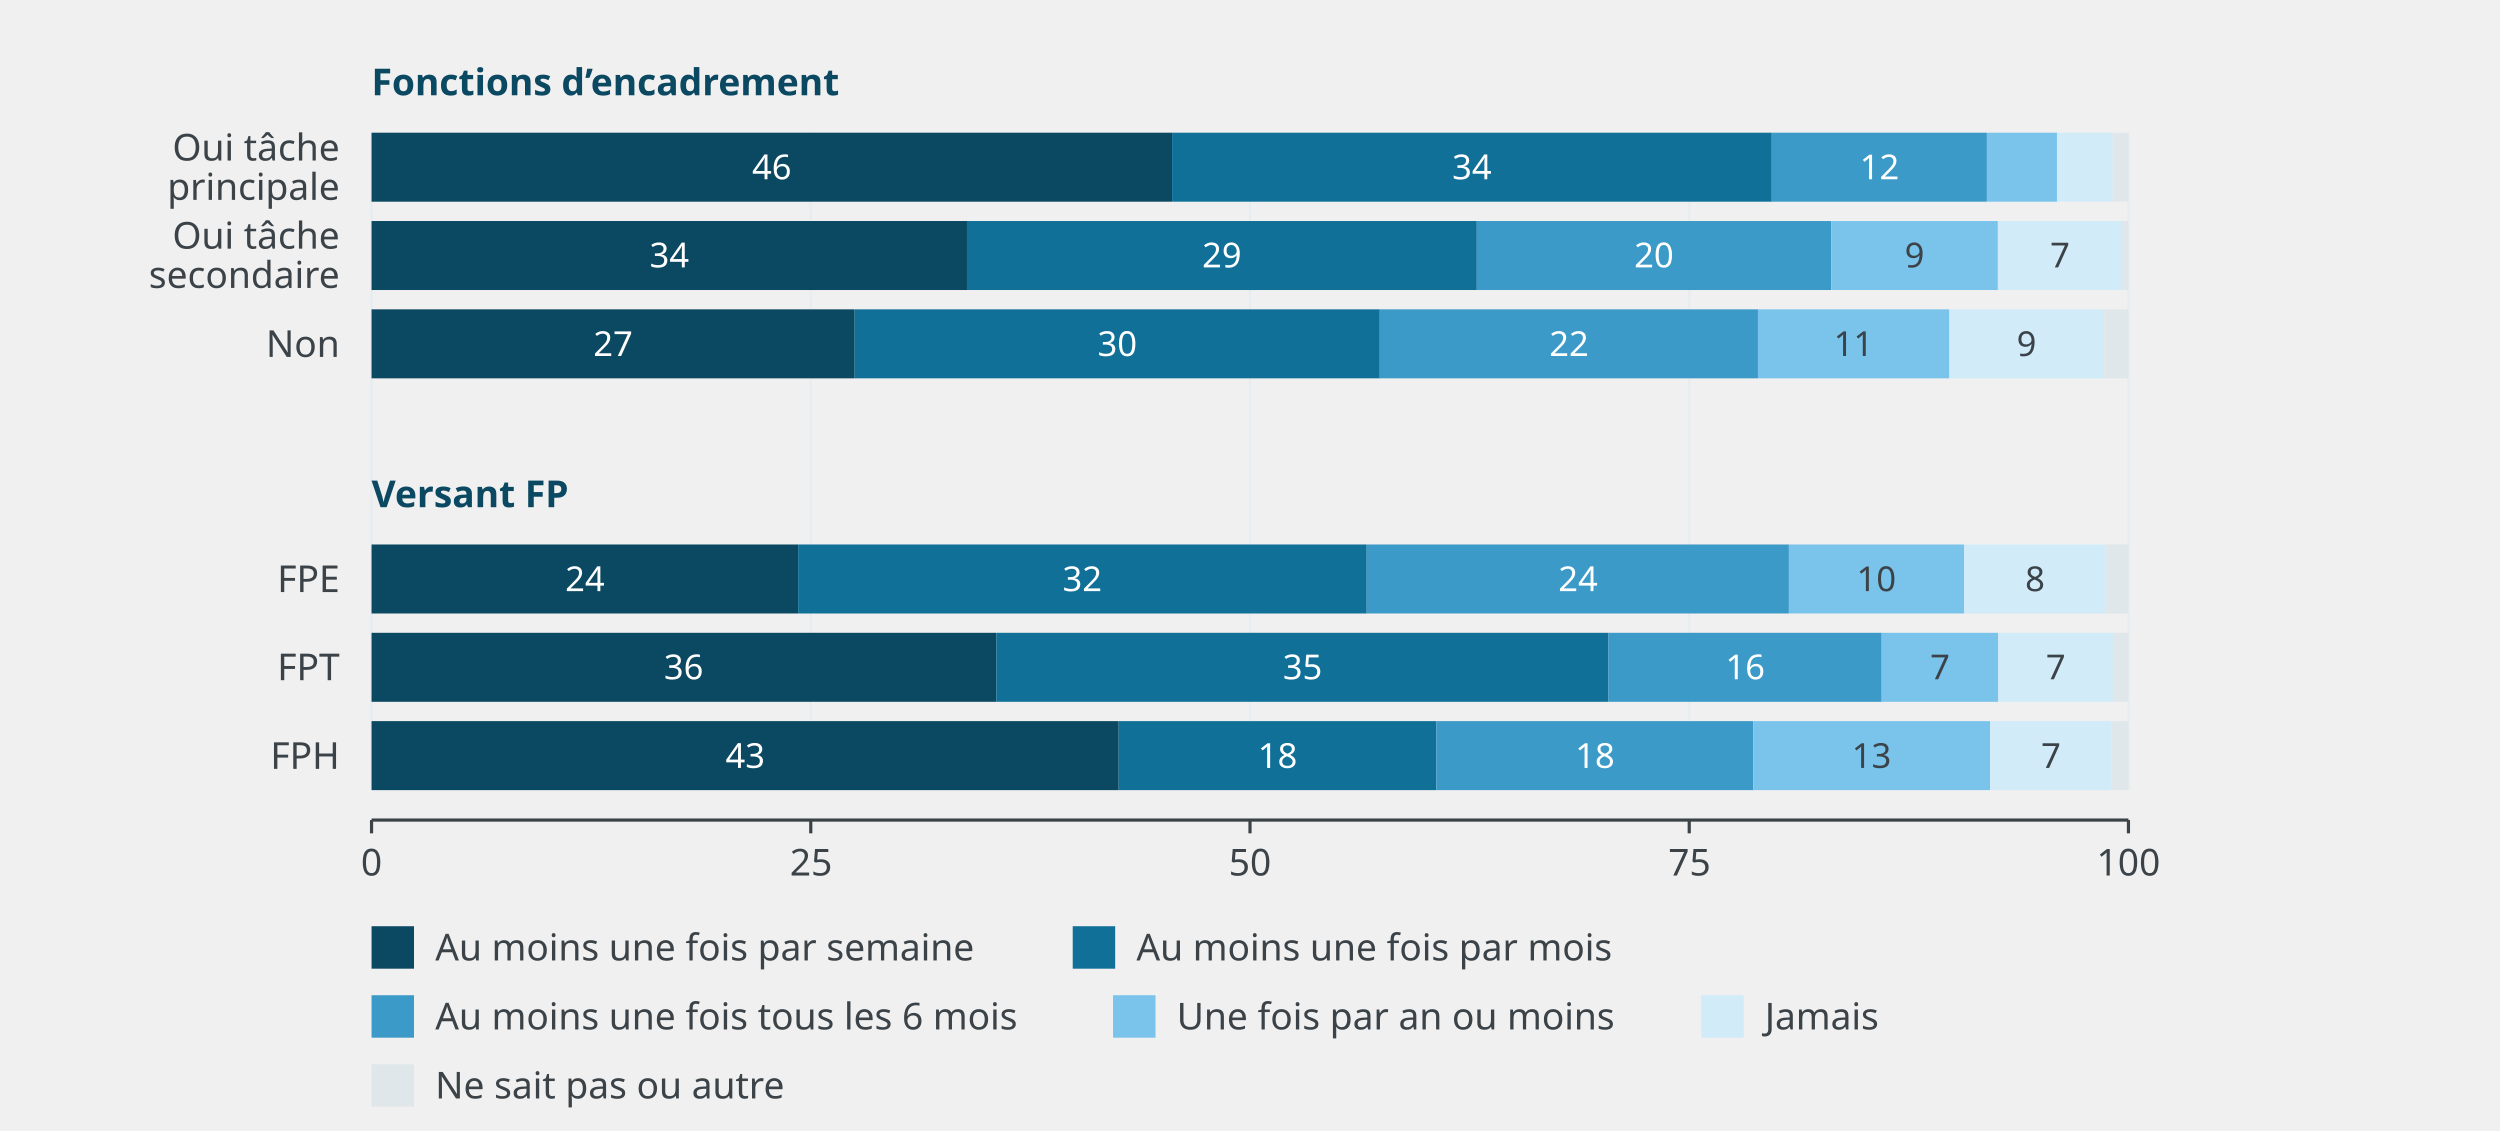
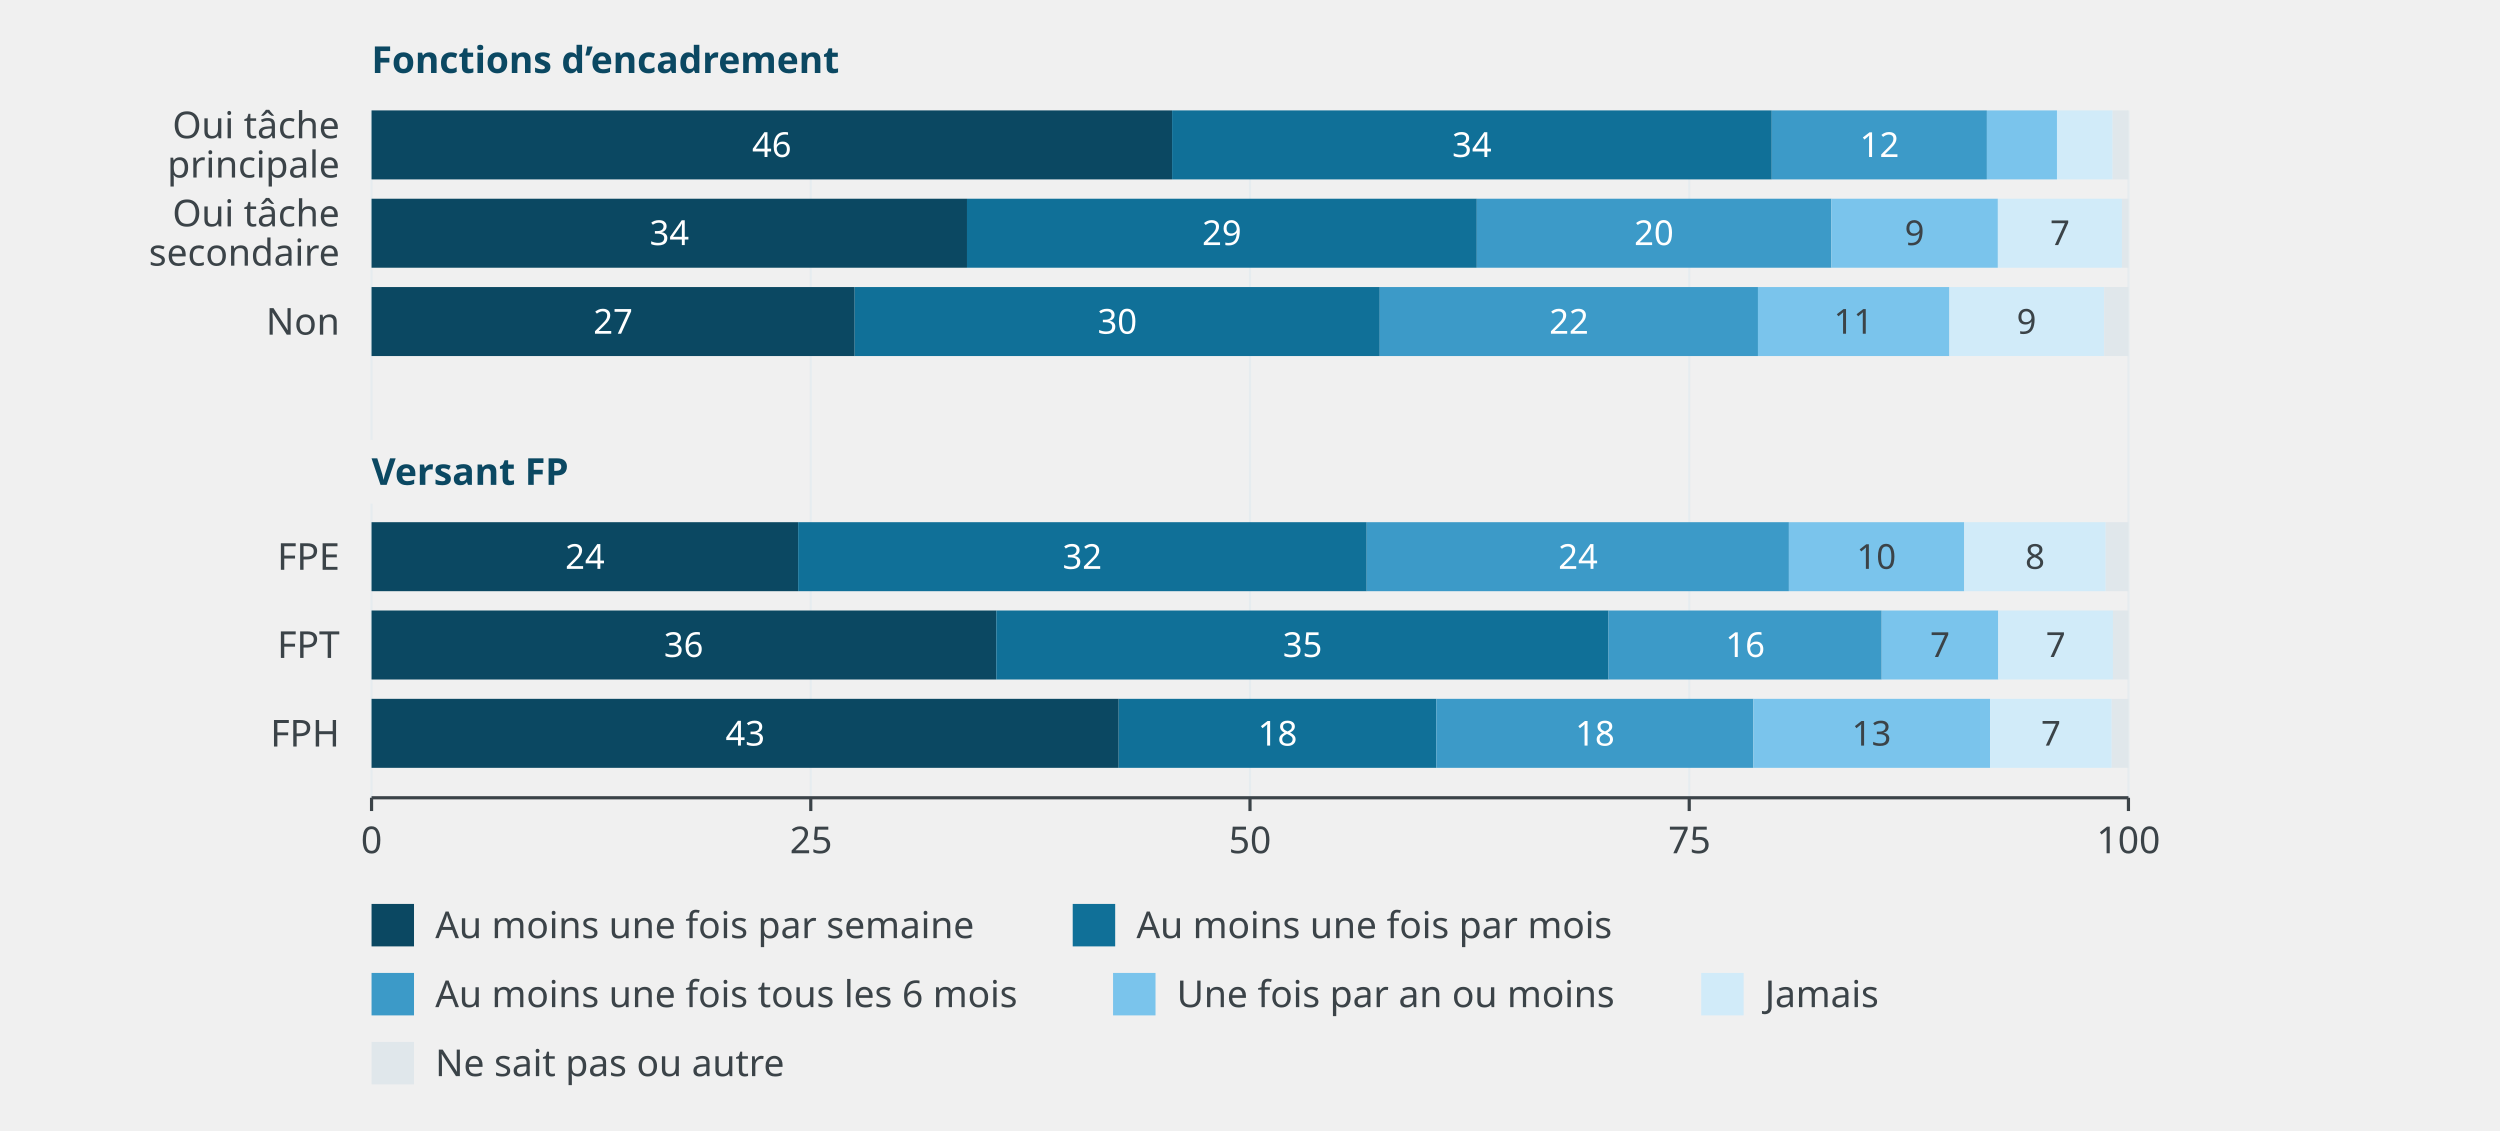
<svg xmlns="http://www.w3.org/2000/svg" width="471pt" height="213pt" viewBox="0 0 471 213" data-axe-x="70.0" data-fin-x="401.0">
-   <line x1="70" x2="70" y1="25.00" y2="148.86" stroke="#E6ECEF" stroke-width="0.4" />
-   <line x1="152.75" x2="152.75" y1="25.00" y2="148.86" stroke="#E6ECEF" stroke-width="0.4" />
-   <line x1="235.5" x2="235.5" y1="25.00" y2="148.86" stroke="#E6ECEF" stroke-width="0.4" />
-   <line x1="318.25" x2="318.25" y1="25.00" y2="148.86" stroke="#E6ECEF" stroke-width="0.4" />
-   <line x1="401" x2="401" y1="25.00" y2="148.86" stroke="#E6ECEF" stroke-width="0.4" />
-   <text x="70.0" y="15.5" dy="0.35em" text-anchor="start" font-family="Poppins-Bold, Poppins" font-weight="700" font-size="7" fill="#0B4862">Fonctions d’encadrement</text>
-   <rect x="70.00" y="25.00" width="150.82" height="13" fill="#0B4862" />
-   <text x="145.4" y="31.5" dy="0.35em" text-anchor="middle" font-family="Poppins-Regular, Poppins" font-size="6.5" fill="#FFFFFF">46</text>
-   <rect x="220.82" y="25.00" width="112.98" height="13" fill="#107098" />
-   <text x="277.3" y="31.5" dy="0.35em" text-anchor="middle" font-family="Poppins-Regular, Poppins" font-size="6.5" fill="#FFFFFF">34</text>
-   <rect x="333.80" y="25.00" width="40.53" height="13" fill="#3C9AC8" />
-   <text x="354.1" y="31.5" dy="0.35em" text-anchor="middle" font-family="Poppins-Regular, Poppins" font-size="6.5" fill="#FFFFFF">12</text>
-   <rect x="374.34" y="25.00" width="13.20" height="13" fill="#7AC4EC" />
-   <rect x="387.53" y="25.00" width="10.50" height="13" fill="#D1EBF9" />
-   <rect x="398.04" y="25.00" width="2.96" height="13" fill="#E0E7EB" />
-   <text x="64.0" y="27.8" dy="0.35em" text-anchor="end" font-family="Poppins-Regular, Poppins" font-size="7" fill="#3B4348">Oui tâche</text>
-   <text x="64.0" y="35.2" dy="0.35em" text-anchor="end" font-family="Poppins-Regular, Poppins" font-size="7" fill="#3B4348">principale</text>
-   <rect x="70.00" y="41.64" width="112.18" height="13" fill="#0B4862" />
-   <text x="126.1" y="48.1" dy="0.35em" text-anchor="middle" font-family="Poppins-Regular, Poppins" font-size="6.5" fill="#FFFFFF">34</text>
-   <rect x="182.18" y="41.64" width="96.05" height="13" fill="#107098" />
-   <text x="230.2" y="48.1" dy="0.35em" text-anchor="middle" font-family="Poppins-Regular, Poppins" font-size="6.5" fill="#FFFFFF">29</text>
-   <rect x="278.23" y="41.64" width="66.80" height="13" fill="#3C9AC8" />
-   <text x="311.6" y="48.1" dy="0.35em" text-anchor="middle" font-family="Poppins-Regular, Poppins" font-size="6.5" fill="#FFFFFF">20</text>
-   <rect x="345.03" y="41.64" width="31.37" height="13" fill="#7AC4EC" />
-   <text x="360.7" y="48.1" dy="0.35em" text-anchor="middle" font-family="Poppins-Regular, Poppins" font-size="6.5" fill="#3B4348">9</text>
-   <rect x="376.40" y="41.64" width="23.38" height="13" fill="#D1EBF9" />
-   <text x="388.1" y="48.1" dy="0.35em" text-anchor="middle" font-family="Poppins-Regular, Poppins" font-size="6.5" fill="#3B4348">7</text>
-   <rect x="399.78" y="41.64" width="1.22" height="13" fill="#E0E7EB" />
-   <text x="64.0" y="44.4" dy="0.35em" text-anchor="end" font-family="Poppins-Regular, Poppins" font-size="7" fill="#3B4348">Oui tâche</text>
-   <text x="64.0" y="51.8" dy="0.35em" text-anchor="end" font-family="Poppins-Regular, Poppins" font-size="7" fill="#3B4348">secondaire</text>
-   <rect x="70.00" y="58.28" width="91.02" height="13" fill="#0B4862" />
-   <text x="115.5" y="64.8" dy="0.35em" text-anchor="middle" font-family="Poppins-Regular, Poppins" font-size="6.5" fill="#FFFFFF">27</text>
-   <rect x="161.02" y="58.28" width="98.93" height="13" fill="#107098" />
-   <text x="210.5" y="64.8" dy="0.35em" text-anchor="middle" font-family="Poppins-Regular, Poppins" font-size="6.5" fill="#FFFFFF">30</text>
-   <rect x="259.94" y="58.28" width="71.26" height="13" fill="#3C9AC8" />
-   <text x="295.6" y="64.8" dy="0.35em" text-anchor="middle" font-family="Poppins-Regular, Poppins" font-size="6.5" fill="#FFFFFF">22</text>
-   <rect x="331.20" y="58.28" width="36.07" height="13" fill="#7AC4EC" />
-   <text x="349.2" y="64.8" dy="0.35em" text-anchor="middle" font-family="Poppins-Regular, Poppins" font-size="6.5" fill="#3B4348">11</text>
-   <rect x="367.27" y="58.28" width="29.13" height="13" fill="#D1EBF9" />
-   <text x="381.8" y="64.8" dy="0.35em" text-anchor="middle" font-family="Poppins-Regular, Poppins" font-size="6.5" fill="#3B4348">9</text>
-   <rect x="396.41" y="58.28" width="4.60" height="13" fill="#E0E7EB" />
-   <text x="64.0" y="64.8" dy="0.35em" text-anchor="end" font-family="Poppins-Regular, Poppins" font-size="7" fill="#3B4348">Non</text>
-   <text x="70.0" y="93.1" dy="0.35em" text-anchor="start" font-family="Poppins-Bold, Poppins" font-weight="700" font-size="7" fill="#0B4862">Versant FP</text>
-   <rect x="70.00" y="102.58" width="80.37" height="13" fill="#0B4862" />
-   <text x="110.2" y="109.1" dy="0.35em" text-anchor="middle" font-family="Poppins-Regular, Poppins" font-size="6.5" fill="#FFFFFF">24</text>
-   <rect x="150.37" y="102.58" width="107.12" height="13" fill="#107098" />
-   <text x="203.9" y="109.1" dy="0.35em" text-anchor="middle" font-family="Poppins-Regular, Poppins" font-size="6.5" fill="#FFFFFF">32</text>
-   <rect x="257.49" y="102.58" width="79.54" height="13" fill="#3C9AC8" />
-   <text x="297.3" y="109.1" dy="0.35em" text-anchor="middle" font-family="Poppins-Regular, Poppins" font-size="6.5" fill="#FFFFFF">24</text>
-   <rect x="337.03" y="102.58" width="33.03" height="13" fill="#7AC4EC" />
-   <text x="353.5" y="109.1" dy="0.35em" text-anchor="middle" font-family="Poppins-Regular, Poppins" font-size="6.5" fill="#3B4348">10</text>
-   <rect x="370.06" y="102.58" width="26.66" height="13" fill="#D1EBF9" />
-   <text x="383.4" y="109.1" dy="0.35em" text-anchor="middle" font-family="Poppins-Regular, Poppins" font-size="6.5" fill="#3B4348">8</text>
-   <rect x="396.72" y="102.58" width="4.28" height="13" fill="#E0E7EB" />
-   <text x="64.0" y="109.1" dy="0.35em" text-anchor="end" font-family="Poppins-Regular, Poppins" font-size="7" fill="#3B4348">FPE</text>
-   <rect x="70.00" y="119.22" width="117.70" height="13" fill="#0B4862" />
-   <text x="128.8" y="125.7" dy="0.35em" text-anchor="middle" font-family="Poppins-Regular, Poppins" font-size="6.5" fill="#FFFFFF">36</text>
-   <rect x="187.70" y="119.22" width="115.34" height="13" fill="#107098" />
-   <text x="245.4" y="125.7" dy="0.35em" text-anchor="middle" font-family="Poppins-Regular, Poppins" font-size="6.5" fill="#FFFFFF">35</text>
-   <rect x="303.03" y="119.22" width="51.48" height="13" fill="#3C9AC8" />
-   <text x="328.8" y="125.7" dy="0.35em" text-anchor="middle" font-family="Poppins-Regular, Poppins" font-size="6.5" fill="#FFFFFF">16</text>
-   <rect x="354.52" y="119.22" width="21.96" height="13" fill="#7AC4EC" />
-   <text x="365.5" y="125.7" dy="0.35em" text-anchor="middle" font-family="Poppins-Regular, Poppins" font-size="6.5" fill="#3B4348">7</text>
-   <rect x="376.47" y="119.22" width="21.61" height="13" fill="#D1EBF9" />
-   <text x="387.3" y="125.7" dy="0.35em" text-anchor="middle" font-family="Poppins-Regular, Poppins" font-size="6.5" fill="#3B4348">7</text>
-   <rect x="398.08" y="119.22" width="2.92" height="13" fill="#E0E7EB" />
-   <text x="64.0" y="125.7" dy="0.35em" text-anchor="end" font-family="Poppins-Regular, Poppins" font-size="7" fill="#3B4348">FPT</text>
-   <rect x="70.00" y="135.86" width="140.76" height="13" fill="#0B4862" />
-   <text x="140.4" y="142.4" dy="0.35em" text-anchor="middle" font-family="Poppins-Regular, Poppins" font-size="6.5" fill="#FFFFFF">43</text>
-   <rect x="210.76" y="135.86" width="59.84" height="13" fill="#107098" />
-   <text x="240.7" y="142.4" dy="0.35em" text-anchor="middle" font-family="Poppins-Regular, Poppins" font-size="6.5" fill="#FFFFFF">18</text>
-   <rect x="270.60" y="135.86" width="59.73" height="13" fill="#3C9AC8" />
-   <text x="300.5" y="142.4" dy="0.35em" text-anchor="middle" font-family="Poppins-Regular, Poppins" font-size="6.5" fill="#FFFFFF">18</text>
-   <rect x="330.33" y="135.86" width="44.59" height="13" fill="#7AC4EC" />
-   <text x="352.6" y="142.4" dy="0.35em" text-anchor="middle" font-family="Poppins-Regular, Poppins" font-size="6.5" fill="#3B4348">13</text>
-   <rect x="374.92" y="135.86" width="22.93" height="13" fill="#D1EBF9" />
-   <text x="386.4" y="142.4" dy="0.35em" text-anchor="middle" font-family="Poppins-Regular, Poppins" font-size="6.5" fill="#3B4348">7</text>
-   <rect x="397.86" y="135.86" width="3.14" height="13" fill="#E0E7EB" />
-   <text x="64.0" y="142.4" dy="0.35em" text-anchor="end" font-family="Poppins-Regular, Poppins" font-size="7" fill="#3B4348">FPH</text>
-   <line x1="70" x2="401" y1="154.5" y2="154.5" stroke="#3B4348" stroke-width="0.6" />
-   <line x1="70" x2="70" y1="154.5" y2="157" stroke="#3B4348" stroke-width="0.6" />
-   <text x="70.0" y="162.5" dy="0.35em" text-anchor="middle" font-family="Poppins-Regular, Poppins" font-size="7" fill="#3B4348">0</text>
-   <line x1="152.75" x2="152.75" y1="154.5" y2="157" stroke="#3B4348" stroke-width="0.6" />
-   <text x="152.8" y="162.5" dy="0.35em" text-anchor="middle" font-family="Poppins-Regular, Poppins" font-size="7" fill="#3B4348">25</text>
-   <line x1="235.5" x2="235.5" y1="154.5" y2="157" stroke="#3B4348" stroke-width="0.6" />
-   <text x="235.5" y="162.5" dy="0.35em" text-anchor="middle" font-family="Poppins-Regular, Poppins" font-size="7" fill="#3B4348">50</text>
-   <line x1="318.25" x2="318.25" y1="154.5" y2="157" stroke="#3B4348" stroke-width="0.6" />
-   <text x="318.3" y="162.5" dy="0.35em" text-anchor="middle" font-family="Poppins-Regular, Poppins" font-size="7" fill="#3B4348">75</text>
-   <line x1="401" x2="401" y1="154.5" y2="157" stroke="#3B4348" stroke-width="0.6" />
-   <text x="401.0" y="162.5" dy="0.35em" text-anchor="middle" font-family="Poppins-Regular, Poppins" font-size="7" fill="#3B4348">100</text>
-   <rect x="70.0" y="174.5" width="8" height="8" fill="#0B4862" />
-   <text x="82.0" y="178.5" dy="0.35em" text-anchor="start" font-family="Poppins-Regular, Poppins" font-size="7" fill="#3B4348">Au moins une fois par semaine</text>
-   <rect x="202.1" y="174.5" width="8" height="8" fill="#107098" />
-   <text x="214.1" y="178.5" dy="0.35em" text-anchor="start" font-family="Poppins-Regular, Poppins" font-size="7" fill="#3B4348">Au moins une fois par mois</text>
-   <rect x="70.0" y="187.5" width="8" height="8" fill="#3C9AC8" />
-   <text x="82.0" y="191.5" dy="0.35em" text-anchor="start" font-family="Poppins-Regular, Poppins" font-size="7" fill="#3B4348">Au moins une fois tous les 6 mois</text>
-   <rect x="209.7" y="187.5" width="8" height="8" fill="#7AC4EC" />
-   <text x="221.7" y="191.5" dy="0.35em" text-anchor="start" font-family="Poppins-Regular, Poppins" font-size="7" fill="#3B4348">Une fois par an ou moins</text>
-   <rect x="320.5" y="187.5" width="8" height="8" fill="#D1EBF9" />
-   <text x="332.5" y="191.5" dy="0.35em" text-anchor="start" font-family="Poppins-Regular, Poppins" font-size="7" fill="#3B4348">Jamais</text>
-   <rect x="70.0" y="200.5" width="8" height="8" fill="#E0E7EB" />
-   <text x="82.0" y="204.5" dy="0.35em" text-anchor="start" font-family="Poppins-Regular, Poppins" font-size="7" fill="#3B4348">Ne sait pas ou autre</text>
+   <g transform="translate(0,-4.2)">
+     <line x1="70" x2="70" y1="25.00" y2="87.08" stroke="#E6ECEF" stroke-width="0.4" />
+     <line x1="70" x2="70" y1="99.08" y2="154.50" stroke="#E6ECEF" stroke-width="0.4" />
+     <line x1="152.75" x2="152.75" y1="25.00" y2="154.50" stroke="#E6ECEF" stroke-width="0.4" />
+     <line x1="235.5" x2="235.5" y1="25.00" y2="154.50" stroke="#E6ECEF" stroke-width="0.4" />
+     <line x1="318.25" x2="318.25" y1="25.00" y2="154.50" stroke="#E6ECEF" stroke-width="0.4" />
+     <line x1="401" x2="401" y1="25.00" y2="154.50" stroke="#E6ECEF" stroke-width="0.4" />
+     <text x="70.0" y="15.5" dy="0.35em" text-anchor="start" font-family="Poppins-Bold, Poppins" font-weight="700" font-size="7" fill="#0B4862">Fonctions d’encadrement</text>
+     <rect x="70.00" y="25.00" width="150.82" height="13" fill="#0B4862" />
+     <text x="145.4" y="31.5" dy="0.35em" text-anchor="middle" font-family="Poppins-Regular, Poppins" font-size="6.5" fill="#FFFFFF">46</text>
+     <rect x="220.82" y="25.00" width="112.98" height="13" fill="#107098" />
+     <text x="277.3" y="31.5" dy="0.35em" text-anchor="middle" font-family="Poppins-Regular, Poppins" font-size="6.5" fill="#FFFFFF">34</text>
+     <rect x="333.80" y="25.00" width="40.53" height="13" fill="#3C9AC8" />
+     <text x="354.1" y="31.5" dy="0.35em" text-anchor="middle" font-family="Poppins-Regular, Poppins" font-size="6.5" fill="#FFFFFF">12</text>
+     <rect x="374.34" y="25.00" width="13.20" height="13" fill="#7AC4EC" />
+     <rect x="387.53" y="25.00" width="10.50" height="13" fill="#D1EBF9" />
+     <rect x="398.04" y="25.00" width="2.96" height="13" fill="#E0E7EB" />
+     <text x="64.0" y="27.8" dy="0.35em" text-anchor="end" font-family="Poppins-Regular, Poppins" font-size="7" fill="#3B4348">Oui tâche</text>
+     <text x="64.0" y="35.2" dy="0.35em" text-anchor="end" font-family="Poppins-Regular, Poppins" font-size="7" fill="#3B4348">principale</text>
+     <rect x="70.00" y="41.64" width="112.18" height="13" fill="#0B4862" />
+     <text x="126.1" y="48.1" dy="0.35em" text-anchor="middle" font-family="Poppins-Regular, Poppins" font-size="6.5" fill="#FFFFFF">34</text>
+     <rect x="182.18" y="41.64" width="96.05" height="13" fill="#107098" />
+     <text x="230.2" y="48.1" dy="0.35em" text-anchor="middle" font-family="Poppins-Regular, Poppins" font-size="6.5" fill="#FFFFFF">29</text>
+     <rect x="278.23" y="41.64" width="66.80" height="13" fill="#3C9AC8" />
+     <text x="311.6" y="48.1" dy="0.35em" text-anchor="middle" font-family="Poppins-Regular, Poppins" font-size="6.5" fill="#FFFFFF">20</text>
+     <rect x="345.03" y="41.64" width="31.37" height="13" fill="#7AC4EC" />
+     <text x="360.7" y="48.1" dy="0.35em" text-anchor="middle" font-family="Poppins-Regular, Poppins" font-size="6.5" fill="#3B4348">9</text>
+     <rect x="376.40" y="41.64" width="23.38" height="13" fill="#D1EBF9" />
+     <text x="388.1" y="48.1" dy="0.35em" text-anchor="middle" font-family="Poppins-Regular, Poppins" font-size="6.5" fill="#3B4348">7</text>
+     <rect x="399.78" y="41.64" width="1.22" height="13" fill="#E0E7EB" />
+     <text x="64.0" y="44.4" dy="0.35em" text-anchor="end" font-family="Poppins-Regular, Poppins" font-size="7" fill="#3B4348">Oui tâche</text>
+     <text x="64.0" y="51.8" dy="0.35em" text-anchor="end" font-family="Poppins-Regular, Poppins" font-size="7" fill="#3B4348">secondaire</text>
+     <rect x="70.00" y="58.28" width="91.02" height="13" fill="#0B4862" />
+     <text x="115.5" y="64.8" dy="0.35em" text-anchor="middle" font-family="Poppins-Regular, Poppins" font-size="6.5" fill="#FFFFFF">27</text>
+     <rect x="161.02" y="58.28" width="98.93" height="13" fill="#107098" />
+     <text x="210.5" y="64.8" dy="0.35em" text-anchor="middle" font-family="Poppins-Regular, Poppins" font-size="6.5" fill="#FFFFFF">30</text>
+     <rect x="259.94" y="58.28" width="71.26" height="13" fill="#3C9AC8" />
+     <text x="295.6" y="64.8" dy="0.35em" text-anchor="middle" font-family="Poppins-Regular, Poppins" font-size="6.5" fill="#FFFFFF">22</text>
+     <rect x="331.20" y="58.28" width="36.07" height="13" fill="#7AC4EC" />
+     <text x="349.2" y="64.8" dy="0.35em" text-anchor="middle" font-family="Poppins-Regular, Poppins" font-size="6.5" fill="#3B4348">11</text>
+     <rect x="367.27" y="58.28" width="29.13" height="13" fill="#D1EBF9" />
+     <text x="381.8" y="64.8" dy="0.35em" text-anchor="middle" font-family="Poppins-Regular, Poppins" font-size="6.5" fill="#3B4348">9</text>
+     <rect x="396.41" y="58.28" width="4.60" height="13" fill="#E0E7EB" />
+     <text x="64.0" y="64.8" dy="0.35em" text-anchor="end" font-family="Poppins-Regular, Poppins" font-size="7" fill="#3B4348">Non</text>
+     <text x="70.0" y="93.1" dy="0.35em" text-anchor="start" font-family="Poppins-Bold, Poppins" font-weight="700" font-size="7" fill="#0B4862">Versant FP</text>
+     <rect x="70.00" y="102.58" width="80.37" height="13" fill="#0B4862" />
+     <text x="110.2" y="109.1" dy="0.35em" text-anchor="middle" font-family="Poppins-Regular, Poppins" font-size="6.5" fill="#FFFFFF">24</text>
+     <rect x="150.37" y="102.58" width="107.12" height="13" fill="#107098" />
+     <text x="203.9" y="109.1" dy="0.35em" text-anchor="middle" font-family="Poppins-Regular, Poppins" font-size="6.5" fill="#FFFFFF">32</text>
+     <rect x="257.49" y="102.58" width="79.54" height="13" fill="#3C9AC8" />
+     <text x="297.3" y="109.1" dy="0.35em" text-anchor="middle" font-family="Poppins-Regular, Poppins" font-size="6.5" fill="#FFFFFF">24</text>
+     <rect x="337.03" y="102.58" width="33.03" height="13" fill="#7AC4EC" />
+     <text x="353.5" y="109.1" dy="0.35em" text-anchor="middle" font-family="Poppins-Regular, Poppins" font-size="6.5" fill="#3B4348">10</text>
+     <rect x="370.06" y="102.58" width="26.66" height="13" fill="#D1EBF9" />
+     <text x="383.4" y="109.1" dy="0.35em" text-anchor="middle" font-family="Poppins-Regular, Poppins" font-size="6.5" fill="#3B4348">8</text>
+     <rect x="396.72" y="102.58" width="4.28" height="13" fill="#E0E7EB" />
+     <text x="64.0" y="109.1" dy="0.35em" text-anchor="end" font-family="Poppins-Regular, Poppins" font-size="7" fill="#3B4348">FPE</text>
+     <rect x="70.00" y="119.22" width="117.70" height="13" fill="#0B4862" />
+     <text x="128.8" y="125.7" dy="0.35em" text-anchor="middle" font-family="Poppins-Regular, Poppins" font-size="6.5" fill="#FFFFFF">36</text>
+     <rect x="187.70" y="119.22" width="115.34" height="13" fill="#107098" />
+     <text x="245.4" y="125.7" dy="0.35em" text-anchor="middle" font-family="Poppins-Regular, Poppins" font-size="6.5" fill="#FFFFFF">35</text>
+     <rect x="303.03" y="119.22" width="51.48" height="13" fill="#3C9AC8" />
+     <text x="328.8" y="125.7" dy="0.35em" text-anchor="middle" font-family="Poppins-Regular, Poppins" font-size="6.5" fill="#FFFFFF">16</text>
+     <rect x="354.52" y="119.22" width="21.96" height="13" fill="#7AC4EC" />
+     <text x="365.5" y="125.7" dy="0.35em" text-anchor="middle" font-family="Poppins-Regular, Poppins" font-size="6.5" fill="#3B4348">7</text>
+     <rect x="376.47" y="119.22" width="21.61" height="13" fill="#D1EBF9" />
+     <text x="387.3" y="125.7" dy="0.35em" text-anchor="middle" font-family="Poppins-Regular, Poppins" font-size="6.5" fill="#3B4348">7</text>
+     <rect x="398.08" y="119.22" width="2.92" height="13" fill="#E0E7EB" />
+     <text x="64.0" y="125.7" dy="0.35em" text-anchor="end" font-family="Poppins-Regular, Poppins" font-size="7" fill="#3B4348">FPT</text>
+     <rect x="70.00" y="135.86" width="140.76" height="13" fill="#0B4862" />
+     <text x="140.4" y="142.4" dy="0.35em" text-anchor="middle" font-family="Poppins-Regular, Poppins" font-size="6.5" fill="#FFFFFF">43</text>
+     <rect x="210.76" y="135.86" width="59.84" height="13" fill="#107098" />
+     <text x="240.7" y="142.4" dy="0.35em" text-anchor="middle" font-family="Poppins-Regular, Poppins" font-size="6.5" fill="#FFFFFF">18</text>
+     <rect x="270.60" y="135.86" width="59.73" height="13" fill="#3C9AC8" />
+     <text x="300.5" y="142.4" dy="0.35em" text-anchor="middle" font-family="Poppins-Regular, Poppins" font-size="6.5" fill="#FFFFFF">18</text>
+     <rect x="330.33" y="135.86" width="44.59" height="13" fill="#7AC4EC" />
+     <text x="352.6" y="142.4" dy="0.35em" text-anchor="middle" font-family="Poppins-Regular, Poppins" font-size="6.5" fill="#3B4348">13</text>
+     <rect x="374.92" y="135.86" width="22.93" height="13" fill="#D1EBF9" />
+     <text x="386.4" y="142.4" dy="0.35em" text-anchor="middle" font-family="Poppins-Regular, Poppins" font-size="6.5" fill="#3B4348">7</text>
+     <rect x="397.86" y="135.86" width="3.14" height="13" fill="#E0E7EB" />
+     <text x="64.0" y="142.4" dy="0.35em" text-anchor="end" font-family="Poppins-Regular, Poppins" font-size="7" fill="#3B4348">FPH</text>
+     <line x1="70" x2="401" y1="154.5" y2="154.5" stroke="#3B4348" stroke-width="0.6" />
+     <line x1="70" x2="70" y1="154.5" y2="157" stroke="#3B4348" stroke-width="0.6" />
+     <text x="70.0" y="162.5" dy="0.35em" text-anchor="middle" font-family="Poppins-Regular, Poppins" font-size="7" fill="#3B4348">0</text>
+     <line x1="152.75" x2="152.75" y1="154.5" y2="157" stroke="#3B4348" stroke-width="0.6" />
+     <text x="152.8" y="162.5" dy="0.35em" text-anchor="middle" font-family="Poppins-Regular, Poppins" font-size="7" fill="#3B4348">25</text>
+     <line x1="235.5" x2="235.5" y1="154.5" y2="157" stroke="#3B4348" stroke-width="0.6" />
+     <text x="235.5" y="162.5" dy="0.35em" text-anchor="middle" font-family="Poppins-Regular, Poppins" font-size="7" fill="#3B4348">50</text>
+     <line x1="318.25" x2="318.25" y1="154.5" y2="157" stroke="#3B4348" stroke-width="0.6" />
+     <text x="318.3" y="162.5" dy="0.35em" text-anchor="middle" font-family="Poppins-Regular, Poppins" font-size="7" fill="#3B4348">75</text>
+     <line x1="401" x2="401" y1="154.5" y2="157" stroke="#3B4348" stroke-width="0.6" />
+     <text x="401.0" y="162.5" dy="0.35em" text-anchor="middle" font-family="Poppins-Regular, Poppins" font-size="7" fill="#3B4348">100</text>
+     <rect x="70.0" y="174.5" width="8" height="8" fill="#0B4862" />
+     <text x="82.0" y="178.5" dy="0.35em" text-anchor="start" font-family="Poppins-Regular, Poppins" font-size="7" fill="#3B4348">Au moins une fois par semaine</text>
+     <rect x="202.1" y="174.5" width="8" height="8" fill="#107098" />
+     <text x="214.1" y="178.5" dy="0.35em" text-anchor="start" font-family="Poppins-Regular, Poppins" font-size="7" fill="#3B4348">Au moins une fois par mois</text>
+     <rect x="70.0" y="187.5" width="8" height="8" fill="#3C9AC8" />
+     <text x="82.0" y="191.5" dy="0.35em" text-anchor="start" font-family="Poppins-Regular, Poppins" font-size="7" fill="#3B4348">Au moins une fois tous les 6 mois</text>
+     <rect x="209.7" y="187.5" width="8" height="8" fill="#7AC4EC" />
+     <text x="221.7" y="191.5" dy="0.35em" text-anchor="start" font-family="Poppins-Regular, Poppins" font-size="7" fill="#3B4348">Une fois par an ou moins</text>
+     <rect x="320.5" y="187.5" width="8" height="8" fill="#D1EBF9" />
+     <text x="332.5" y="191.5" dy="0.35em" text-anchor="start" font-family="Poppins-Regular, Poppins" font-size="7" fill="#3B4348">Jamais</text>
+     <rect x="70.0" y="200.5" width="8" height="8" fill="#E0E7EB" />
+     <text x="82.0" y="204.5" dy="0.35em" text-anchor="start" font-family="Poppins-Regular, Poppins" font-size="7" fill="#3B4348">Ne sait pas ou autre</text>
+   </g>
</svg>
